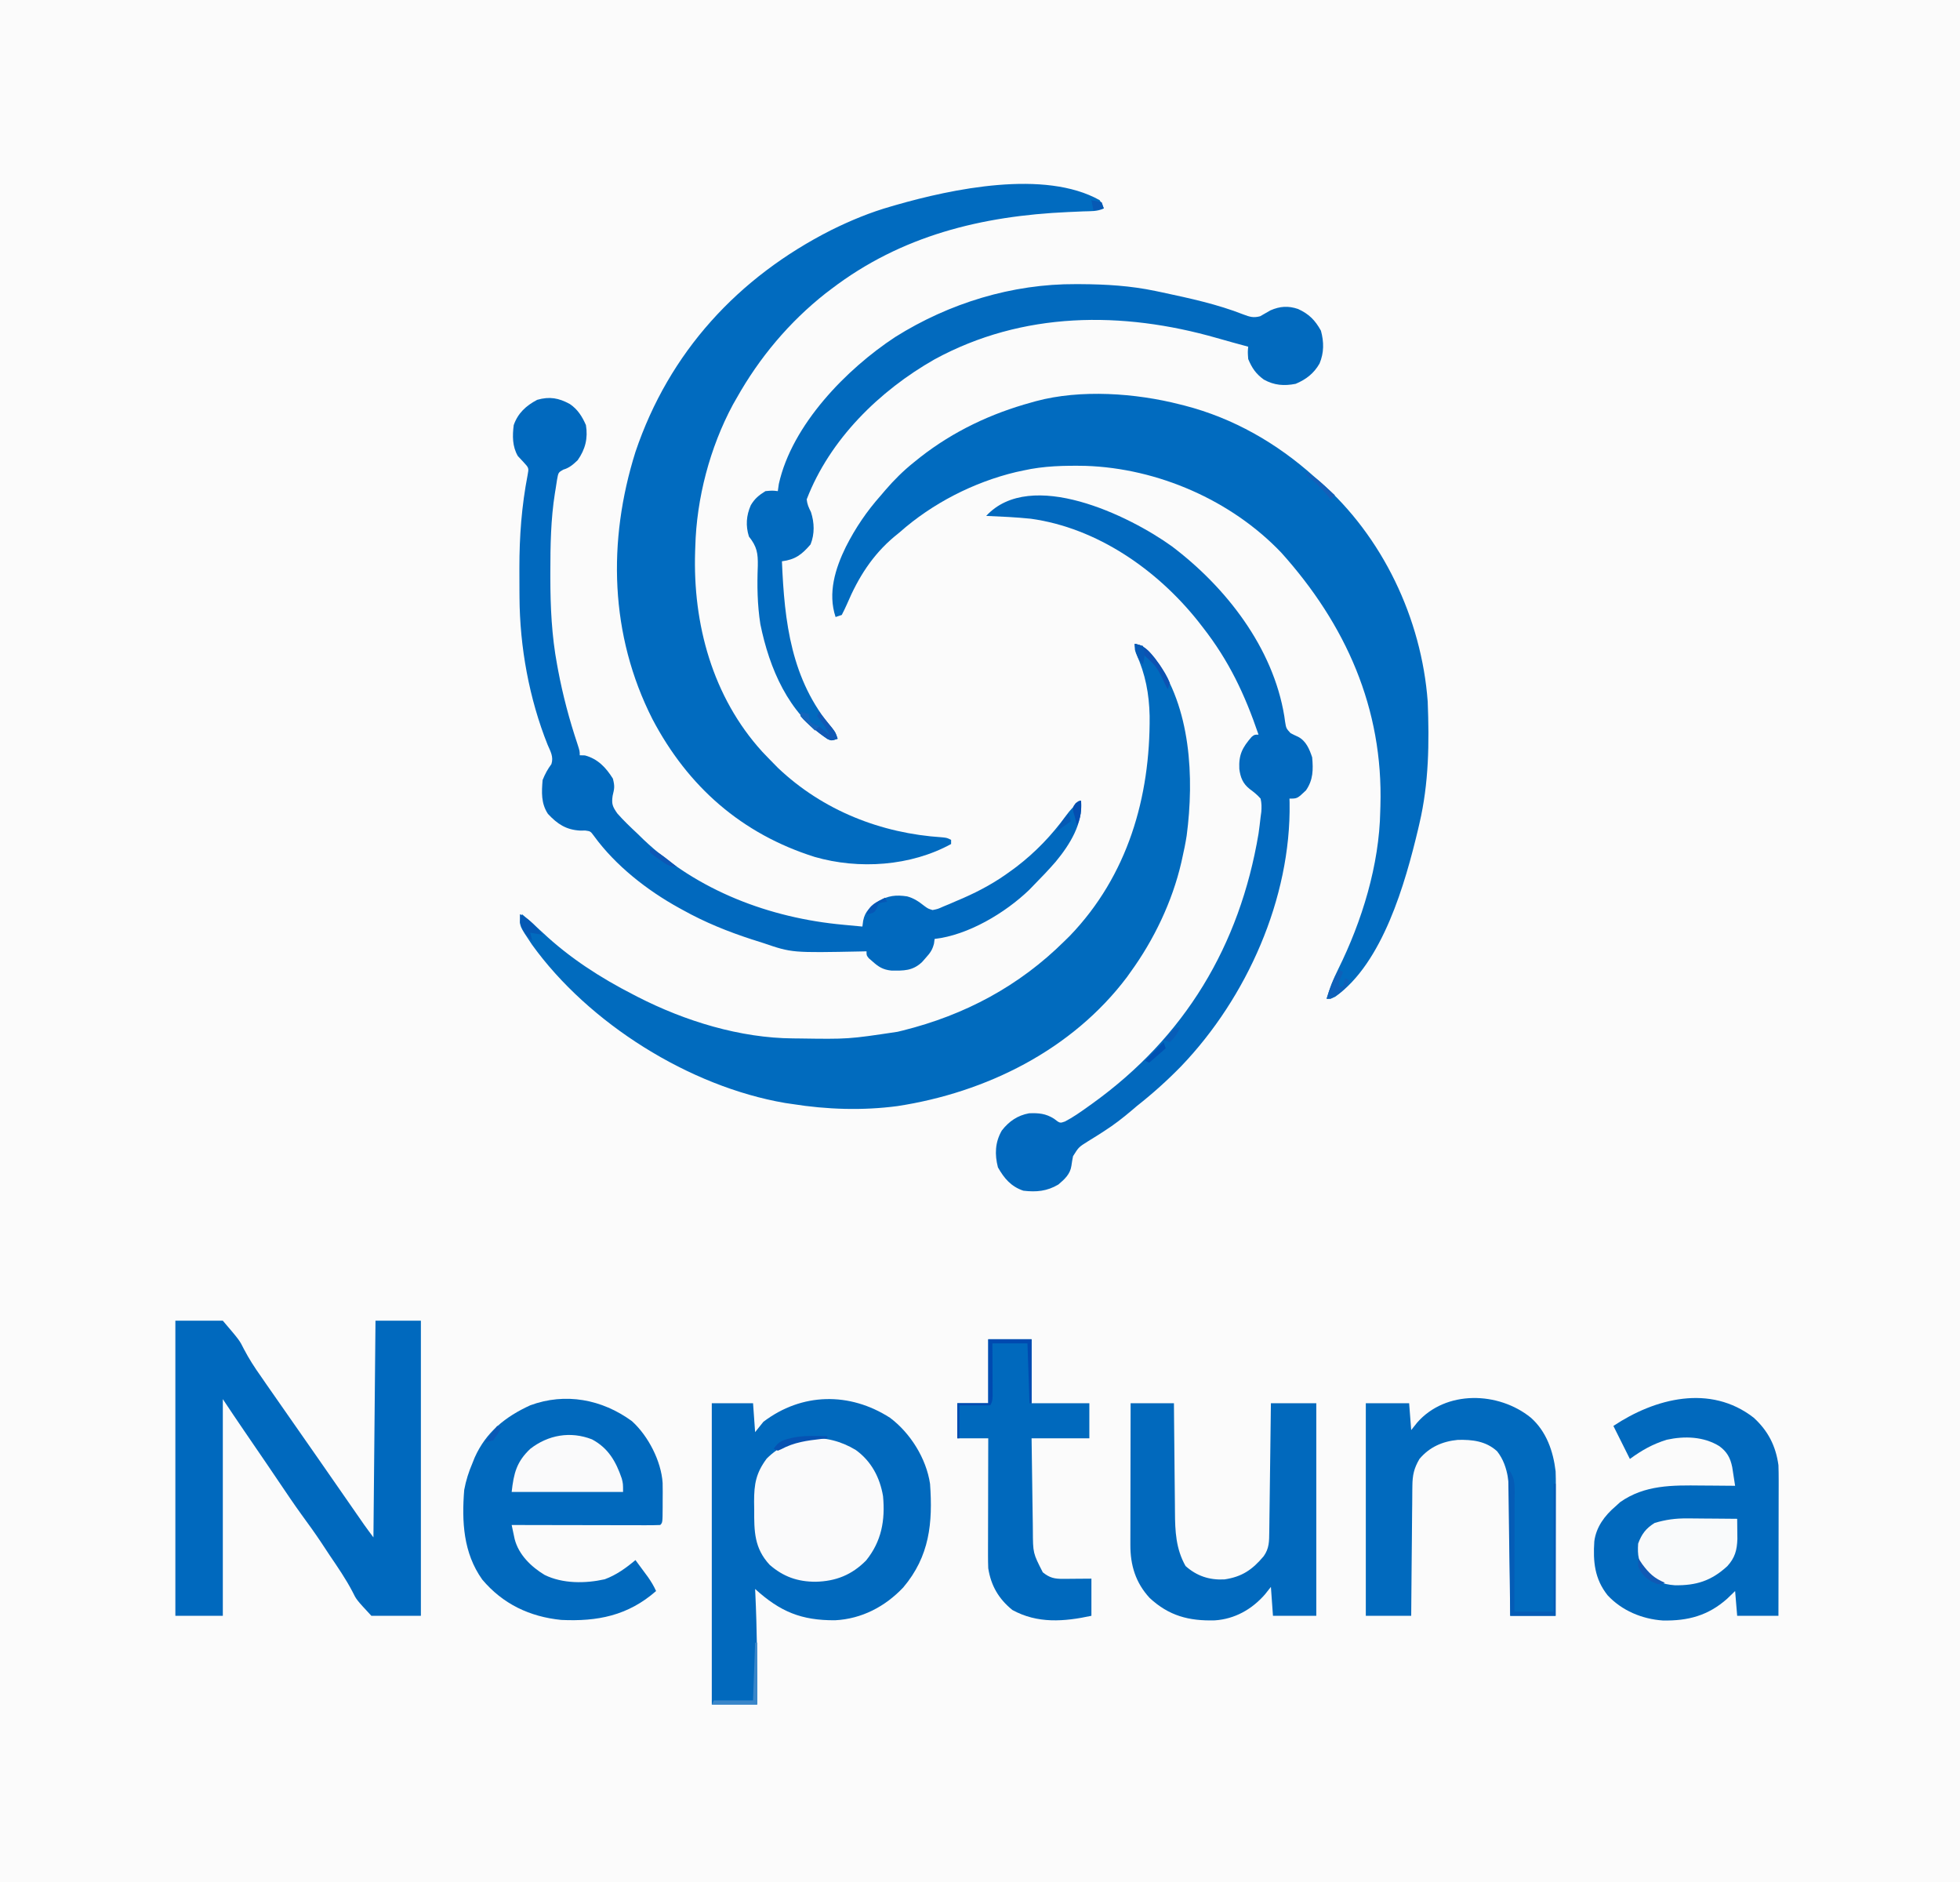
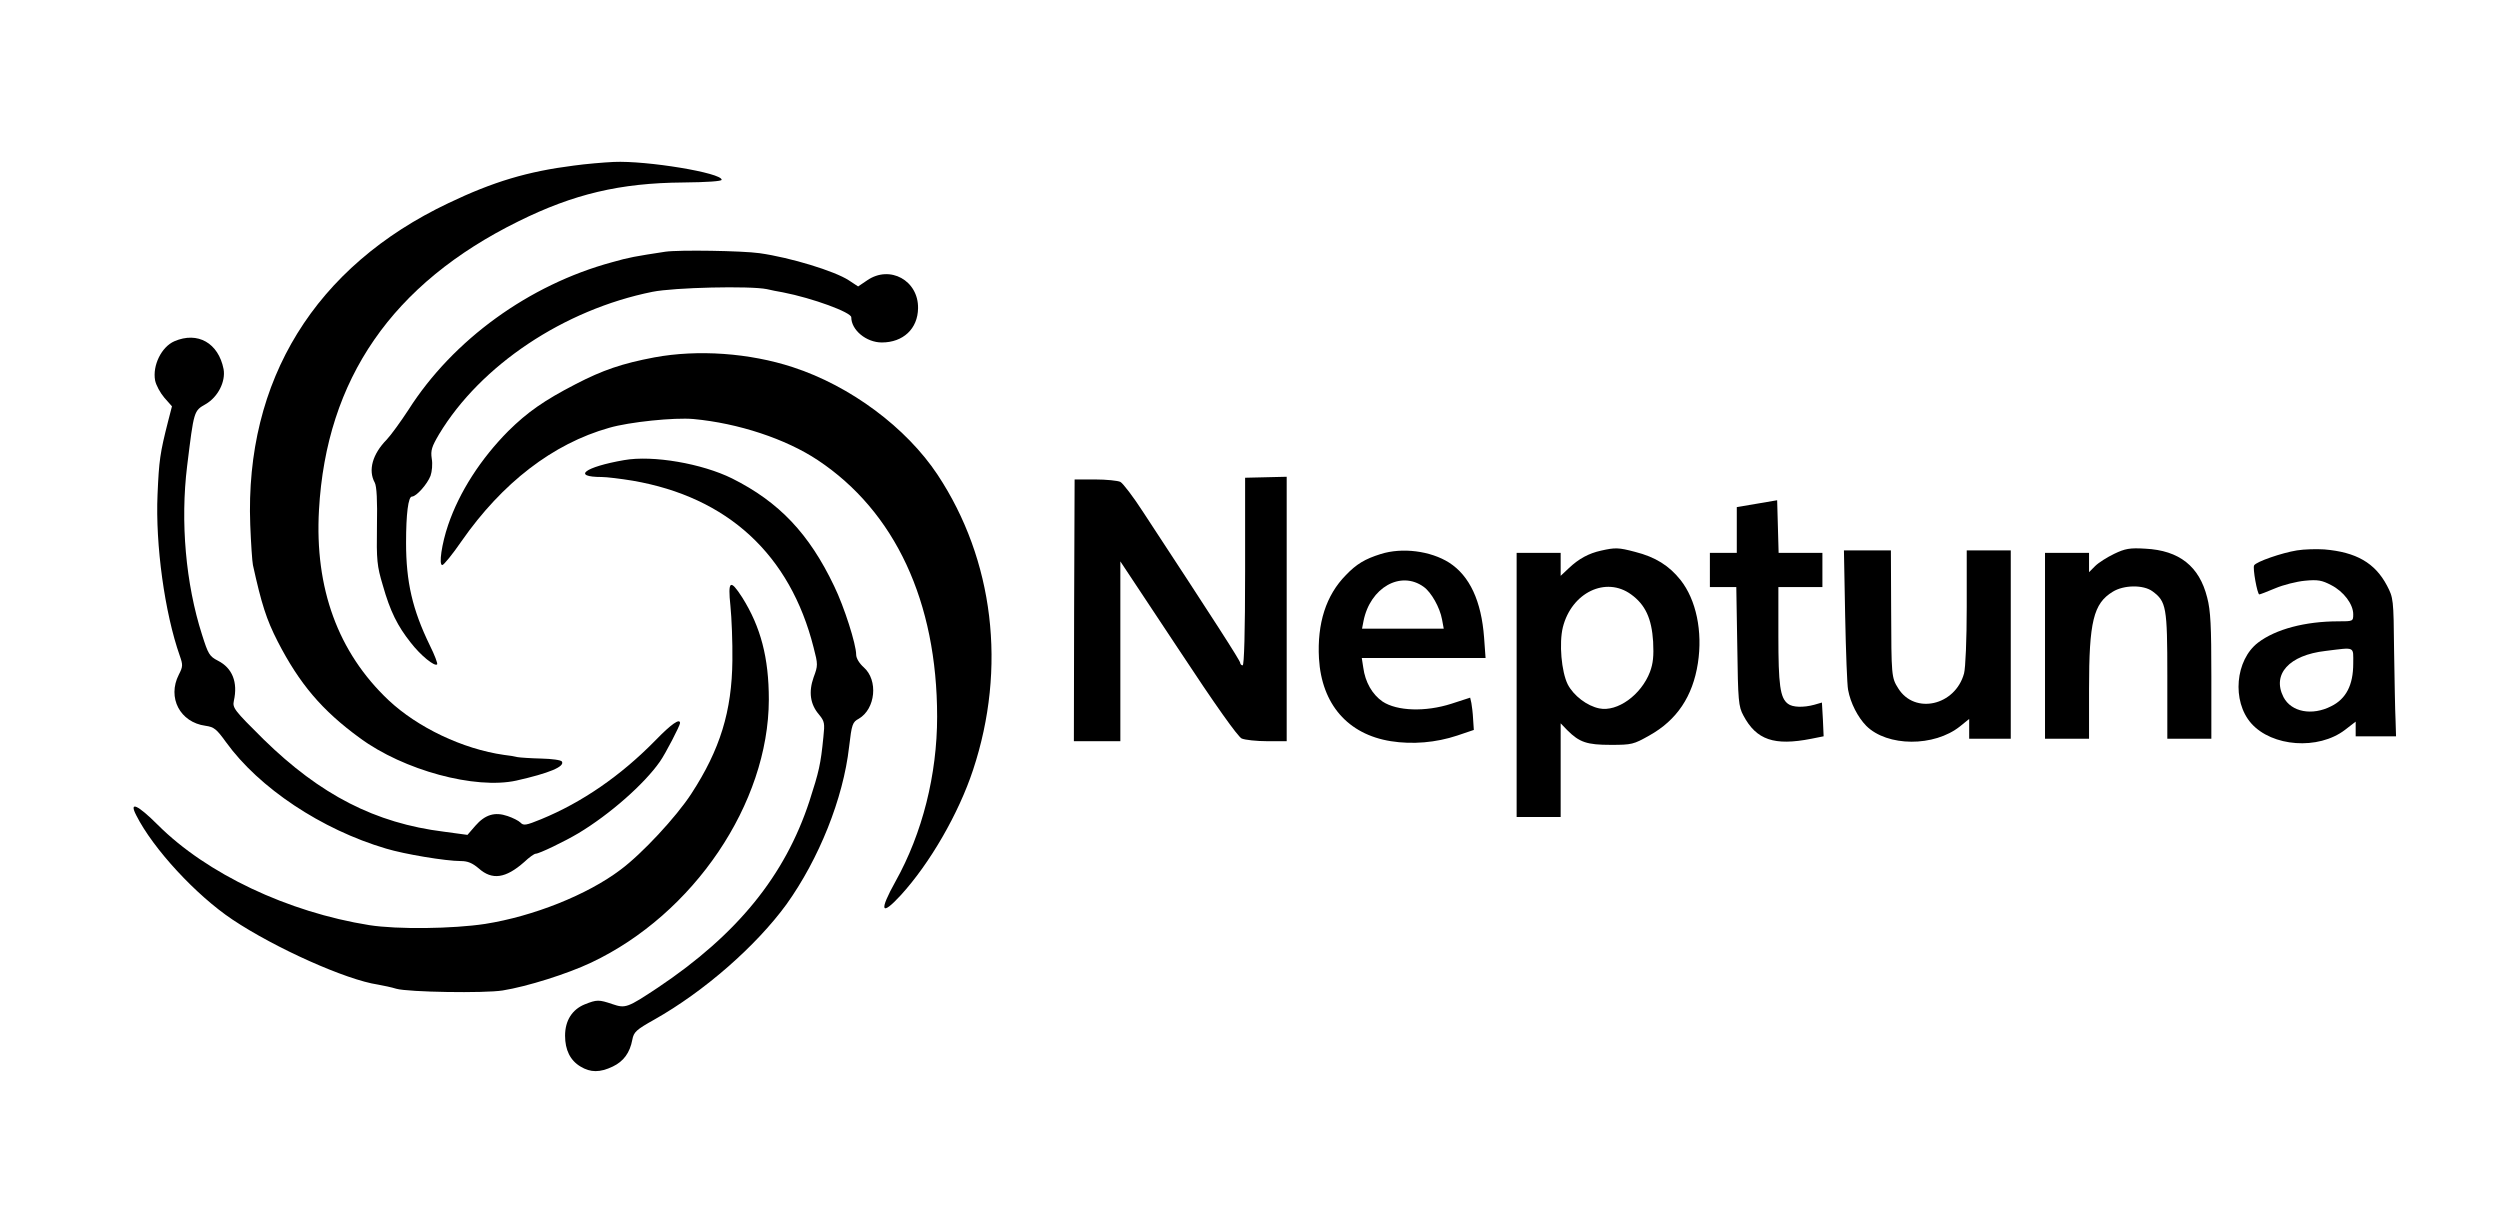
- <svg xmlns="http://www.w3.org/2000/svg" version="1.1" width="950" height="912">
-   <path d="M0 0 C313.5 0 627 0 950 0 C950 300.96 950 601.92 950 912 C636.5 912 323 912 0 912 C0 611.04 0 310.08 0 0 Z " fill="#FBFBFB" transform="translate(0,0)" />
-   <path d="M0 0 C1.242 2.098 1.242 2.098 2 4 C-1.102 5.551 -4.428 5.299 -7.84 5.43 C-9.467 5.501 -11.095 5.573 -12.723 5.646 C-13.575 5.682 -14.427 5.719 -15.305 5.757 C-57.246 7.63 -96.124 17.176 -130 43 C-130.932 43.706 -131.864 44.413 -132.824 45.141 C-150.501 59.076 -164.995 76.386 -176 96 C-176.58 97.013 -177.16 98.026 -177.758 99.07 C-188.915 119.834 -195.397 144.447 -196 168 C-196.039 169.089 -196.039 169.089 -196.078 170.2 C-197.239 205.366 -187.624 240.767 -163.562 267.25 C-161.734 269.195 -159.874 271.098 -158 273 C-157.317 273.696 -156.634 274.392 -155.93 275.109 C-134.179 295.751 -105.995 306.851 -76.398 308.754 C-74 309 -74 309 -72 310 C-72 310.66 -72 311.32 -72 312 C-91.584 322.748 -116.69 324.435 -138.121 318.258 C-173.457 307.107 -199.516 284.263 -216.746 251.516 C-237.443 210.772 -238.583 165.172 -225 122 C-208.69 73.64 -175.235 37.343 -130.094 14.484 C-120.637 9.816 -111.159 5.884 -101 3 C-100.294 2.794 -99.588 2.588 -98.861 2.376 C-71.647 -5.43 -26.721 -14.976 0 0 Z " fill="#016BBF" transform="translate(533,97)" />
-   <path d="M0 0 C0.708 0.177 1.416 0.353 2.145 0.535 C25.818 6.635 46.915 18.776 65 35 C65.895 35.773 66.789 36.547 67.711 37.344 C98.124 63.92 117.033 103.799 120 144 C120.788 163.944 120.57 183.476 116 203 C115.679 204.388 115.679 204.388 115.351 205.804 C109.128 231.901 98.264 270.59 75.188 287 C73 288 73 288 71 288 C72.466 282.961 74.269 278.36 76.616 273.66 C88.152 250.396 96.55 223.121 97 197 C97.024 196.227 97.049 195.454 97.074 194.657 C98.496 147.296 80.29 106.583 49.02 71.797 C24.797 46.387 -10.878 30.903 -45.848 29.754 C-56.022 29.571 -66.035 29.751 -76 32 C-77.149 32.245 -78.297 32.49 -79.48 32.742 C-100.049 37.641 -120.211 47.979 -136 62 C-137.259 63.027 -137.259 63.027 -138.543 64.074 C-149.173 72.99 -156.014 83.911 -161.401 96.578 C-162.197 98.418 -163.091 100.214 -164 102 C-165.485 102.495 -165.485 102.495 -167 103 C-170.86 91.42 -167.164 79.499 -162.025 69.01 C-157.346 59.795 -151.888 51.737 -145 44 C-144.319 43.199 -143.639 42.399 -142.938 41.574 C-138.636 36.576 -134.15 32.117 -129 28 C-127.465 26.766 -127.465 26.766 -125.898 25.508 C-109.776 12.938 -91.675 4.382 -72 -1 C-71.327 -1.191 -70.654 -1.381 -69.961 -1.578 C-48.254 -7.434 -21.486 -5.517 0 0 Z " fill="#016BBF" transform="translate(572,196)" />
-   <path d="M0 0 C4.813 0.736 6.866 3.575 9.91 7.152 C27.28 30.821 28.848 64.87 25.176 92.928 C24.592 96.654 23.846 100.326 23 104 C22.774 105.017 22.774 105.017 22.544 106.054 C18.202 124.853 9.306 143.418 -2 159 C-2.585 159.825 -3.17 160.65 -3.773 161.5 C-30.344 196.773 -71.983 217.405 -115 224 C-131.852 226.235 -149.24 225.674 -166 223 C-167.165 222.829 -168.331 222.657 -169.531 222.48 C-215.731 214.559 -264.615 184.012 -292.148 145.766 C-298.296 136.584 -298.296 136.584 -297.586 132.781 C-297.393 132.193 -297.199 131.606 -297 131 C-295.874 131.978 -294.749 132.958 -293.625 133.938 C-292.882 134.583 -292.14 135.229 -291.375 135.895 C-289.854 137.243 -288.351 138.614 -286.875 140.012 C-273.829 152.265 -258.887 161.872 -243 170 C-242.306 170.359 -241.612 170.719 -240.896 171.089 C-218.054 182.79 -191.288 191.052 -165.488 191.203 C-164.686 191.21 -163.885 191.217 -163.058 191.225 C-138.853 191.584 -138.853 191.584 -115 188 C-114.154 187.796 -113.308 187.592 -112.437 187.382 C-82.329 179.875 -56.069 165.878 -34 144 C-33.138 143.151 -32.275 142.301 -31.387 141.426 C-3.453 112.334 7.558 74.392 7.219 34.91 C6.99 24.293 5.185 14.676 0.77 4.953 C0 3 0 3 0 0 Z " fill="#016BBE" transform="translate(550,312)" />
-   <path d="M0 0 C9.852 7.392 17.567 19.676 19.402 32.012 C20.761 51.014 19.188 67.098 6.426 82.211 C-2.387 91.527 -13.731 97.459 -26.621 98.129 C-42.989 98.22 -53.22 94.003 -65.387 82.961 C-65.341 83.907 -65.341 83.907 -65.295 84.872 C-64.453 102.917 -64.274 120.902 -64.387 138.961 C-71.647 138.961 -78.907 138.961 -86.387 138.961 C-86.387 90.781 -86.387 42.601 -86.387 -7.039 C-79.787 -7.039 -73.187 -7.039 -66.387 -7.039 C-65.892 -0.109 -65.892 -0.109 -65.387 6.961 C-64.067 5.311 -62.747 3.661 -61.387 1.961 C-42.789 -12.189 -19.623 -12.587 0 0 Z " fill="#0169BD" transform="translate(431.3867,687.0391)" />
-   <path d="M0 0 C7.59 0 15.18 0 23 0 C31.107 9.504 31.107 9.504 33.238 13.785 C35.664 18.438 38.395 22.67 41.438 26.938 C42.34 28.246 43.241 29.556 44.141 30.867 C47.888 36.294 51.675 41.692 55.461 47.092 C59.946 53.49 64.415 59.898 68.875 66.312 C69.533 67.259 70.191 68.205 70.869 69.179 C74.402 74.261 77.934 79.345 81.465 84.43 C82.193 85.477 82.921 86.525 83.67 87.604 C85.068 89.616 86.465 91.628 87.861 93.64 C88.491 94.546 89.121 95.453 89.77 96.387 C90.599 97.581 90.599 97.581 91.445 98.8 C92.925 100.894 94.461 102.948 96 105 C96.33 70.35 96.66 35.7 97 0 C104.26 0 111.52 0 119 0 C119 47.19 119 94.38 119 143 C111.08 143 103.16 143 95 143 C87.752 135.194 87.752 135.194 85.859 131.336 C82.614 125.117 78.686 119.423 74.75 113.625 C73.452 111.66 72.155 109.693 70.859 107.727 C67.701 102.985 64.389 98.378 61.018 93.787 C57.504 88.934 54.165 83.964 50.812 79 C49.697 77.354 48.582 75.708 47.467 74.063 C46.354 72.421 45.241 70.779 44.129 69.137 C40.533 63.838 36.911 58.557 33.286 53.277 C29.813 48.212 26.407 43.111 23 38 C23 72.65 23 107.3 23 143 C15.41 143 7.82 143 0 143 C0 95.81 0 48.62 0 0 Z " fill="#0069BE" transform="translate(85,640)" />
-   <path d="M0 0 C3.795 2.555 5.993 6.088 7.793 10.207 C8.829 16.618 7.501 21.914 3.793 27.207 C1.487 29.397 -0.205 30.909 -3.258 31.816 C-5.589 33.176 -5.589 33.176 -6.219 36.699 C-6.462 38.157 -6.687 39.619 -6.895 41.082 C-7.011 41.783 -7.128 42.485 -7.248 43.207 C-9.262 55.904 -9.448 68.634 -9.457 81.457 C-9.458 82.343 -9.458 83.229 -9.459 84.142 C-9.442 98.354 -8.81 112.202 -6.207 126.207 C-6.03 127.168 -5.853 128.129 -5.671 129.119 C-3.37 141.241 -0.262 152.968 3.656 164.664 C4.793 168.207 4.793 168.207 4.793 170.207 C5.618 170.228 6.443 170.248 7.293 170.27 C13.525 171.939 17.501 176.132 20.855 181.52 C21.814 185.291 21.598 186.252 20.73 189.832 C20.167 193.817 20.656 195.009 23 198.387 C26.059 201.872 29.407 205.044 32.793 208.207 C33.715 209.109 34.636 210.012 35.586 210.941 C61.757 235.837 96.929 249.088 132.48 252.332 C133.837 252.462 133.837 252.462 135.221 252.594 C137.411 252.802 139.602 253.007 141.793 253.207 C141.915 252.271 142.038 251.335 142.164 250.371 C143.109 245.616 145.678 243.692 149.551 240.973 C154.278 238.179 158.062 237.782 163.465 238.586 C166.774 239.469 169.12 241.106 171.793 243.207 C173.604 244.529 173.604 244.529 175.793 245.207 C178.322 244.711 178.322 244.711 180.941 243.531 C182.44 242.914 182.44 242.914 183.968 242.285 C185.024 241.826 186.08 241.367 187.168 240.895 C188.248 240.433 189.329 239.972 190.442 239.497 C198.864 235.809 206.4 231.677 213.793 226.207 C214.688 225.551 215.582 224.895 216.504 224.219 C225.737 217.13 233.557 208.975 240.395 199.585 C242.595 196.594 244.677 194.249 247.793 192.207 C248.756 203.277 242.303 213.562 235.446 221.831 C232.036 225.762 228.45 229.506 224.793 233.207 C224.087 233.938 223.38 234.669 222.652 235.422 C210.997 246.641 193.011 257.371 176.793 259.207 C176.648 260.315 176.648 260.315 176.5 261.445 C175.699 264.574 174.63 266.015 172.48 268.395 C171.589 269.406 171.589 269.406 170.68 270.438 C166.102 274.731 161.779 274.627 155.711 274.531 C151.837 274.101 149.673 272.792 146.793 270.207 C146.174 269.671 145.555 269.135 144.918 268.582 C143.793 267.207 143.793 267.207 143.793 265.207 C142.882 265.228 141.972 265.249 141.033 265.271 C107.643 265.938 107.643 265.938 93.793 261.207 C91.94 260.618 90.087 260.029 88.234 259.441 C76.56 255.639 65.514 251.19 54.793 245.207 C54.16 244.861 53.526 244.514 52.874 244.157 C37.483 235.672 22.131 223.67 11.719 209.355 C9.999 207.023 9.999 207.023 7.496 206.676 C6.282 206.691 6.282 206.691 5.043 206.707 C-1.787 206.344 -6.056 203.523 -10.645 198.582 C-13.991 193.496 -13.697 188.099 -13.207 182.207 C-12.032 179.268 -10.804 177.02 -8.945 174.488 C-7.808 170.975 -9.376 168.374 -10.77 165.145 C-19.731 142.75 -24.281 117.701 -24.41 93.598 C-24.417 92.716 -24.424 91.834 -24.431 90.926 C-24.448 88.103 -24.454 85.28 -24.457 82.457 C-24.459 81.497 -24.461 80.537 -24.463 79.548 C-24.471 64.121 -23.386 49.514 -20.465 34.355 C-19.841 30.984 -19.841 30.984 -22.52 28.082 C-23.406 27.133 -24.293 26.185 -25.207 25.207 C-27.901 20.589 -27.865 15.405 -27.207 10.207 C-25.165 4.38 -21.198 0.781 -15.832 -2.043 C-9.819 -3.761 -5.358 -2.933 0 0 Z " fill="#0169BE" transform="translate(276.207,195.793)" />
-   <path d="M0 0 C26.174 19.757 49.097 49.055 54.531 82.375 C54.715 83.692 54.715 83.692 54.902 85.035 C55.432 88.251 55.432 88.251 57.559 90.566 C58.777 91.206 60.018 91.806 61.277 92.359 C65.1 94.382 66.719 98.362 68.027 102.285 C68.562 108.26 68.54 113.198 65.027 118.285 C60.817 122.285 60.817 122.285 57.027 122.285 C57.056 123.262 57.056 123.262 57.084 124.259 C57.832 170.659 36.353 218.728 4.602 251.898 C-2.207 258.885 -9.304 265.245 -16.973 271.285 C-17.783 271.975 -18.594 272.664 -19.43 273.375 C-23.754 277.048 -28.039 280.374 -32.82 283.426 C-33.678 283.981 -34.536 284.536 -35.42 285.108 C-37.131 286.206 -38.858 287.28 -40.6 288.329 C-45.126 291.157 -45.126 291.157 -47.878 295.559 C-48.194 297.118 -48.463 298.688 -48.676 300.265 C-49.269 304.304 -51.978 306.733 -54.973 309.285 C-60.488 312.573 -65.705 313.032 -71.973 312.285 C-77.925 310.264 -81.223 306.369 -84.285 300.973 C-85.895 294.681 -85.689 288.856 -82.418 283.148 C-78.952 278.68 -74.783 275.798 -69.188 274.777 C-64.525 274.585 -61.076 274.884 -57.098 277.41 C-54.241 279.623 -54.241 279.623 -51.785 278.75 C-47.898 276.726 -44.405 274.274 -40.848 271.723 C-40.091 271.183 -39.335 270.644 -38.556 270.088 C6.339 237.809 32.91 193.584 42.027 139.285 C42.411 136.62 42.73 133.962 43.027 131.285 C43.197 130.028 43.197 130.028 43.371 128.746 C43.545 126.429 43.556 124.555 43.027 122.285 C41.435 120.437 39.74 119.117 37.785 117.664 C34.422 115.026 33.259 112.06 32.715 107.895 C32.386 101.037 34.164 97.589 38.652 92.41 C40.027 91.285 40.027 91.285 42.027 91.285 C35.367 71.75 27.735 55.551 15.027 39.285 C14.24 38.272 13.452 37.259 12.641 36.215 C-7.251 11.29 -36.272 -8.892 -68.34 -13.344 C-75.533 -14.079 -82.75 -14.407 -89.973 -14.715 C-68.361 -38.045 -20.621 -14.861 0 0 Z " fill="#0269BE" transform="translate(567.9727,264.7148)" />
-   <path d="M0 0 C0.751 0.002 1.502 0.005 2.276 0.008 C14.599 0.07 26.473 0.773 38.562 3.312 C40.295 3.675 40.295 3.675 42.062 4.045 C55.32 6.88 68.599 9.736 81.249 14.71 C84.333 15.871 86.119 16.431 89.352 15.566 C91.03 14.614 92.704 13.653 94.375 12.688 C99.021 10.683 102.969 10.435 107.711 12.039 C113.019 14.466 115.965 17.437 118.812 22.562 C120.304 28.032 120.339 33.223 118.125 38.5 C115.393 43.266 111.599 46.201 106.562 48.312 C100.963 49.418 96.146 49.05 91.125 46.25 C87.269 43.447 85.41 40.699 83.562 36.312 C83.312 32.875 83.312 32.875 83.562 30.312 C82.685 30.075 82.685 30.075 81.789 29.832 C80.931 29.599 80.072 29.365 79.188 29.125 C78.185 28.853 77.182 28.581 76.148 28.301 C73.545 27.583 70.947 26.852 68.352 26.105 C22.437 12.966 -25.74 13.175 -68.5 36.473 C-95.238 51.687 -119.248 75.22 -130.438 104.312 C-130.164 106.794 -129.489 108.21 -128.375 110.438 C-126.69 115.604 -126.534 121.054 -128.562 126.125 C-132.794 131.061 -135.978 133.484 -142.438 134.312 C-141.232 163.742 -137.987 191.854 -118.074 215.219 C-116.438 217.312 -116.438 217.312 -115.438 220.312 C-118.438 221.312 -118.438 221.312 -120.383 220.449 C-139.313 207.863 -148.477 186.37 -152.895 164.789 C-154.377 155.296 -154.499 146.118 -154.135 136.527 C-154.026 130.432 -154.515 127.238 -158.438 122.312 C-160.087 117.065 -159.721 112.121 -157.516 107.109 C-155.582 103.887 -153.646 102.325 -150.438 100.312 C-147.062 100 -147.062 100 -144.438 100.312 C-144.273 99.157 -144.107 98.002 -143.938 96.812 C-137.56 68.138 -111.138 41.102 -87.451 25.576 C-61.344 9.195 -30.806 -0.163 0 0 Z " fill="#026ABE" transform="translate(521.4375,137.6875)" />
-   <path d="M0 0 C6.986 6.368 10.704 13.683 12 23 C12.085 25.46 12.118 27.921 12.114 30.382 C12.114 31.095 12.114 31.808 12.114 32.543 C12.113 34.88 12.106 37.217 12.098 39.555 C12.096 41.183 12.094 42.811 12.093 44.439 C12.09 48.71 12.08 52.981 12.069 57.252 C12.058 61.616 12.054 65.98 12.049 70.344 C12.038 78.896 12.021 87.448 12 96 C5.4 96 -1.2 96 -8 96 C-8.33 92.04 -8.66 88.08 -9 84 C-10.258 85.217 -11.516 86.434 -12.812 87.688 C-22.066 95.945 -31.906 98.513 -44.039 98.277 C-54.118 97.572 -63.869 93.517 -70.816 86.047 C-77.117 78.091 -77.892 69.769 -77.247 59.925 C-76.356 52.982 -72.211 47.429 -67 43 C-65.886 41.979 -65.886 41.979 -64.75 40.938 C-52.798 32.517 -39.418 32.72 -25.375 32.875 C-23.783 32.885 -22.19 32.894 -20.598 32.902 C-16.732 32.924 -12.866 32.959 -9 33 C-9.291 31.072 -9.591 29.145 -9.895 27.219 C-10.061 26.146 -10.227 25.072 -10.398 23.967 C-11.308 19.481 -12.928 16.524 -16.641 13.793 C-24.287 9.089 -33.508 8.802 -42.133 10.684 C-48.935 12.78 -54.274 15.801 -60 20 C-62.64 14.72 -65.28 9.44 -68 4 C-47.861 -9.426 -21.033 -16.367 0 0 Z " fill="#0169BD" transform="translate(850,687)" />
-   <path d="M0 0 C7.864 7.09 14.191 19.332 14.88 29.921 C14.943 32.85 14.935 35.77 14.898 38.699 C14.897 40.213 14.897 40.213 14.896 41.758 C14.852 49.184 14.852 49.184 13.711 50.324 C11.472 50.419 9.229 50.442 6.988 50.438 C6.286 50.438 5.583 50.438 4.86 50.438 C2.527 50.437 0.195 50.43 -2.137 50.422 C-3.75 50.42 -5.362 50.419 -6.975 50.418 C-11.228 50.414 -15.481 50.404 -19.734 50.393 C-24.071 50.383 -28.407 50.378 -32.744 50.373 C-41.259 50.362 -49.774 50.345 -58.289 50.324 C-57.987 51.769 -57.68 53.214 -57.37 54.657 C-57.2 55.462 -57.029 56.266 -56.853 57.095 C-54.927 64.706 -48.831 70.585 -42.32 74.512 C-33.595 78.815 -22.56 78.73 -13.188 76.629 C-7.544 74.55 -2.875 71.167 1.711 67.324 C3.006 69.071 4.297 70.822 5.586 72.574 C6.665 74.036 6.665 74.036 7.766 75.527 C9.321 77.763 10.593 79.853 11.711 82.324 C-1.911 94.261 -16.716 97.162 -34.289 96.324 C-49.566 94.779 -62.581 88.602 -72.535 76.777 C-81.738 63.905 -82.515 48.597 -81.289 33.324 C-80.437 28.723 -79.124 24.621 -77.289 20.324 C-76.763 19.009 -76.763 19.009 -76.227 17.668 C-70.721 5.28 -61.294 -2.169 -49.289 -7.676 C-32.307 -13.941 -14.52 -10.63 0 0 Z " fill="#0169BD" transform="translate(306.2891,688.6758)" />
-   <path d="M0 0 C7.533 6.677 10.84 16.22 12 26 C12.083 28.406 12.118 30.813 12.114 33.22 C12.114 33.904 12.114 34.588 12.114 35.292 C12.113 37.527 12.106 39.762 12.098 41.996 C12.096 43.556 12.094 45.115 12.093 46.674 C12.09 50.76 12.08 54.845 12.069 58.93 C12.058 63.106 12.054 67.283 12.049 71.459 C12.038 79.639 12.021 87.82 12 96 C4.74 96 -2.52 96 -10 96 C-10.009 94.028 -10.019 92.056 -10.028 90.024 C-10.064 83.47 -10.118 76.917 -10.184 70.363 C-10.223 66.394 -10.255 62.425 -10.271 58.455 C-10.286 54.617 -10.321 50.778 -10.368 46.94 C-10.383 45.484 -10.391 44.027 -10.392 42.571 C-10.402 33.506 -10.465 23.765 -16.341 16.296 C-21.733 11.32 -28.428 10.573 -35.449 10.754 C-42.861 11.469 -49.151 14.234 -54 20 C-56.664 24.534 -57.385 27.87 -57.432 33.107 C-57.443 33.791 -57.453 34.474 -57.463 35.179 C-57.493 37.419 -57.503 39.658 -57.512 41.898 C-57.529 43.459 -57.547 45.02 -57.566 46.581 C-57.614 50.674 -57.643 54.768 -57.67 58.861 C-57.699 63.044 -57.746 67.227 -57.791 71.41 C-57.877 79.607 -57.943 87.803 -58 96 C-65.26 96 -72.52 96 -80 96 C-80 62.01 -80 28.02 -80 -7 C-73.07 -7 -66.14 -7 -59 -7 C-58.67 -2.71 -58.34 1.58 -58 6 C-57.031 4.783 -56.061 3.566 -55.062 2.312 C-41.146 -13.476 -15.661 -12.71 0 0 Z " fill="#016ABE" transform="translate(742,687)" />
-   <path d="M0 0 C6.93 0 13.86 0 21 0 C21.015 1.947 21.029 3.894 21.044 5.9 C21.096 12.366 21.161 18.832 21.236 25.298 C21.28 29.214 21.32 33.131 21.346 37.047 C21.373 40.834 21.413 44.621 21.463 48.407 C21.48 49.845 21.491 51.282 21.498 52.72 C21.542 62.025 21.953 70.609 26.625 78.875 C32.061 83.738 38.195 85.743 45.457 85.371 C53.975 84.128 59.023 80.66 64.504 74.121 C67.226 70.262 67.147 66.924 67.205 62.325 C67.215 61.652 67.225 60.979 67.235 60.285 C67.267 58.061 67.292 55.837 67.316 53.613 C67.337 52.071 67.358 50.528 67.379 48.985 C67.435 44.926 67.484 40.867 67.532 36.808 C67.582 32.666 67.638 28.523 67.693 24.381 C67.801 16.254 67.902 8.127 68 0 C75.26 0 82.52 0 90 0 C90 33.99 90 67.98 90 103 C83.07 103 76.14 103 69 103 C68.67 98.38 68.34 93.76 68 89 C66.577 90.794 66.577 90.794 65.125 92.625 C58.756 99.896 50.512 104.562 40.809 105.215 C28.279 105.553 18.565 103.025 9.246 94.371 C2.414 86.991 -0.164 78.431 -0.114 68.569 C-0.114 67.827 -0.114 67.086 -0.114 66.321 C-0.113 63.876 -0.105 61.43 -0.098 58.984 C-0.096 57.286 -0.094 55.588 -0.093 53.89 C-0.09 49.425 -0.08 44.96 -0.069 40.495 C-0.058 35.937 -0.054 31.378 -0.049 26.82 C-0.038 17.88 -0.021 8.94 0 0 Z " fill="#0169BD" transform="translate(548,680)" />
-   <path d="M0 0 C6.93 0 13.86 0 21 0 C21 10.23 21 20.46 21 31 C30.24 31 39.48 31 49 31 C49 36.61 49 42.22 49 48 C39.76 48 30.52 48 21 48 C21.097 55.544 21.2 63.088 21.317 70.632 C21.356 73.196 21.39 75.761 21.422 78.325 C21.468 82.019 21.526 85.713 21.586 89.406 C21.597 90.546 21.609 91.686 21.621 92.86 C21.679 103.625 21.679 103.625 26.438 112.938 C29.75 115.604 32.106 116.127 36.23 116.098 C37.316 116.094 37.316 116.094 38.423 116.09 C39.335 116.081 40.247 116.072 41.188 116.062 C44.096 116.042 47.004 116.021 50 116 C50 121.94 50 127.88 50 134 C36.753 136.864 23.896 137.868 11.688 131.188 C5.04 125.776 1.352 119.451 0 111 C-0.085 108.884 -0.118 106.766 -0.114 104.649 C-0.113 103.388 -0.113 102.127 -0.113 100.828 C-0.108 99.462 -0.103 98.096 -0.098 96.73 C-0.096 95.325 -0.094 93.92 -0.093 92.514 C-0.09 88.827 -0.08 85.14 -0.069 81.452 C-0.058 77.685 -0.054 73.918 -0.049 70.15 C-0.038 62.767 -0.021 55.383 0 48 C-4.95 48 -9.9 48 -15 48 C-15 42.39 -15 36.78 -15 31 C-10.05 31 -5.1 31 0 31 C0 20.77 0 10.54 0 0 Z " fill="#0069BD" transform="translate(479,649)" />
-   <path d="M0 0 C7.541 5.41 11.719 13.315 13.25 22.375 C14.352 34.072 12.541 44.317 5.02 53.59 C-1.896 60.567 -9.607 63.644 -19.375 63.875 C-28.09 63.892 -35.044 61.473 -41.715 55.664 C-49.157 47.621 -49.246 39.481 -49.188 28.938 C-49.207 27.653 -49.227 26.368 -49.248 25.045 C-49.244 16.417 -48.317 11.2 -43.145 4.203 C-31.161 -7.751 -14.261 -8.599 0 0 Z " fill="#FAFAFB" transform="translate(414.75,702.625)" />
-   <path d="M0 0 C0.699 0.003 1.398 0.006 2.118 0.009 C4.318 0.02 6.518 0.045 8.719 0.07 C10.224 0.08 11.729 0.089 13.234 0.098 C16.896 0.12 20.557 0.154 24.219 0.195 C24.246 2.271 24.265 4.346 24.281 6.422 C24.293 7.578 24.304 8.733 24.316 9.924 C24.154 15.352 23.139 19.097 19.449 23.129 C11.696 30.26 4.392 32.556 -6 32.402 C-12.102 31.948 -16.121 30.288 -20.219 25.695 C-23.703 21.367 -24.155 17.714 -23.781 12.195 C-22.041 7.524 -20.018 4.832 -15.781 2.195 C-10.361 0.583 -5.693 -0.046 0 0 Z " fill="#F9FAFB" transform="translate(817.7812,735.8047)" />
-   <path d="M0 0 C7.899 4.214 11.617 10.734 14.434 18.984 C15.062 21.5 15.062 21.5 15.062 25.5 C-2.757 25.5 -20.578 25.5 -38.938 25.5 C-37.93 16.429 -36.56 10.878 -29.938 4.605 C-21.262 -2.147 -10.503 -4.086 0 0 Z " fill="#FAFAFB" transform="translate(286.9375,697.5)" />
-   <path d="M0 0 C3.895 3.895 3.064 10.079 3.114 15.302 C3.113 17.805 3.108 20.307 3.098 22.809 C3.096 24.144 3.094 25.479 3.093 26.814 C3.09 30.308 3.08 33.801 3.069 37.294 C3.058 40.867 3.054 44.441 3.049 48.014 C3.038 55.009 3.021 62.005 3 69 C9.27 69 15.54 69 22 69 C22 48.54 22 28.08 22 7 C22.33 7 22.66 7 23 7 C23 28.12 23 49.24 23 71 C15.74 71 8.48 71 1 71 C0.67 47.57 0.34 24.14 0 0 Z " fill="#055CB6" transform="translate(731,712)" />
-   <path d="M0 0 C6.93 0 13.86 0 21 0 C21 10.23 21 20.46 21 31 C20.67 31 20.34 31 20 31 C19.67 21.43 19.34 11.86 19 2 C13.39 2 7.78 2 2 2 C2.012 3.998 2.023 5.996 2.035 8.055 C2.042 9.987 2.049 11.92 2.055 13.853 C2.062 15.859 2.075 17.865 2.088 19.871 C2.093 21.756 2.093 21.756 2.098 23.68 C2.106 25.424 2.106 25.424 2.114 27.203 C2 30 2 30 1 32 C-3.95 32 -8.9 32 -14 32 C-14 37.28 -14 42.56 -14 48 C-14.33 48 -14.66 48 -15 48 C-15 42.39 -15 36.78 -15 31 C-10.05 31 -5.1 31 0 31 C0 20.77 0 10.54 0 0 Z " fill="#004AB0" transform="translate(479,649)" />
-   <path d="M0 0 C0.33 0 0.66 0 1 0 C1 9.9 1 19.8 1 30 C-6.26 30 -13.52 30 -21 30 C-20.67 29.34 -20.34 28.68 -20 28 C-13.73 28 -7.46 28 -1 28 C-0.67 18.76 -0.34 9.52 0 0 Z " fill="#3986C9" transform="translate(366,796)" />
-   <path d="M0 0 C1.32 0.33 2.64 0.66 4 1 C4.082 1.619 4.165 2.237 4.25 2.875 C4.786 5.13 4.786 5.13 6.75 6 C7.864 6.495 7.864 6.495 9 7 C10.689 8.305 12.36 9.634 14 11 C12.473 7.564 10.401 4.881 8 2 C8.33 1.34 8.66 0.68 9 0 C10.318 1.6 11.629 3.205 12.938 4.812 C13.668 5.706 14.399 6.599 15.152 7.52 C17 10 17 10 18 13 C15 14 15 14 12.949 12.996 C8.141 9.682 3.882 6.38 0 2 C0 1.34 0 0.68 0 0 Z " fill="#1159B5" transform="translate(388,345)" />
-   <path d="M0 0 C5.736 0.818 8.648 5.667 12 10 C13.924 12.881 15.802 15.739 17 19 C16.67 19.99 16.34 20.98 16 22 C15.613 21.264 15.227 20.528 14.828 19.77 C10.783 11.165 10.783 11.165 4 5 C4 6.65 4 8.3 4 10 C1.166 6.797 0.479 4.219 0 0 Z " fill="#0D52B2" transform="translate(550,312)" />
-   <path d="M0 0 C0.66 0.33 1.32 0.66 2 1 C1.67 1.784 1.34 2.567 1 3.375 C-0.119 5.843 -0.119 5.843 0 8 C0.66 8 1.32 8 2 8 C2.33 6.68 2.66 5.36 3 4 C3.66 4.33 4.32 4.66 5 5 C3.517 9.449 -0.083 11.746 -4 14 C-4.66 14 -5.32 14 -6 14 C-4.459 8.985 -2.971 4.385 0 0 Z " fill="#0E60B9" transform="translate(649,470)" />
-   <path d="M0 0 C4.827 2.413 7.7 5.861 11 10 C8.03 9.505 8.03 9.505 5 9 C5.33 10.32 5.66 11.64 6 13 C2.922 10.23 1.195 7.984 0 4 C0 2.68 0 1.36 0 0 Z " fill="#0559B4" transform="translate(252,443)" />
-   <path d="M0 0 C0 0.33 0 0.66 0 1 C-0.978 1.098 -1.957 1.196 -2.965 1.297 C-9.926 2.091 -16.106 2.92 -22.363 6.293 C-22.903 6.526 -23.444 6.76 -24 7 C-24.66 6.67 -25.32 6.34 -26 6 C-23.282 1.923 -20.851 1.736 -16.242 0.562 C-10.831 -0.376 -5.471 -0.235 0 0 Z " fill="#0652B2" transform="translate(401,696)" />
-   <path d="M0 0 C1.32 0.33 2.64 0.66 4 1 C5.108 4.325 4.845 6.622 4 10 C1.166 6.797 0.479 4.219 0 0 Z " fill="#0659B5" transform="translate(550,312)" />
-   <path d="M0 0 C0.99 1.485 0.99 1.485 2 3 C5.327 7.436 7.764 9.808 13 12 C10 13 10 13 6.5 11.375 C3.277 9.399 1.507 7.546 0 4 C0 2.68 0 1.36 0 0 Z " fill="#1159B4" transform="translate(794,755)" />
-   <path d="M0 0 C3.71 1.578 6.299 3.907 9.25 6.625 C10.142 7.442 11.034 8.26 11.953 9.102 C12.966 10.041 12.966 10.041 14 11 C13.34 11.66 12.68 12.32 12 13 C11.636 12.553 11.273 12.105 10.898 11.645 C7.541 7.607 4.076 4.3 0 1 C0 0.67 0 0.34 0 0 Z " fill="#145FB8" transform="translate(633,229)" />
-   <path d="M0 0 C3.283 1.491 5.931 3.386 8.75 5.625 C9.949 6.572 9.949 6.572 11.172 7.539 C11.775 8.021 12.378 8.503 13 9 C9.198 9 7.888 7.8 4.812 5.625 C3.911 4.999 3.01 4.372 2.082 3.727 C1.395 3.157 0.708 2.587 0 2 C0 1.34 0 0.68 0 0 Z " fill="#0D57B5" transform="translate(315,411)" />
-   <path d="M0 0 C0.178 4.548 -0.002 7.879 -2 12 C-2.345 10.67 -2.675 9.335 -3 8 C-3.248 7.154 -3.495 6.309 -3.75 5.438 C-4 3 -4 3 -2.625 1.188 C-1 0 -1 0 0 0 Z " fill="#044EB0" transform="translate(524,388)" />
-   <path d="M0 0 C1.32 0.33 2.64 0.66 4 1 C4.082 1.619 4.165 2.237 4.25 2.875 C4.813 5.184 4.813 5.184 7.062 6.25 C7.702 6.497 8.341 6.745 9 7 C8.34 7.66 7.68 8.32 7 9 C5.827 7.881 4.662 6.755 3.5 5.625 C2.85 4.999 2.201 4.372 1.531 3.727 C0 2 0 2 0 0 Z " fill="#1465BB" transform="translate(388,345)" />
-   <path d="M0 0 C0.33 0.99 0.66 1.98 1 3 C-1.64 5.31 -4.28 7.62 -7 10 C-7.66 9.67 -8.32 9.34 -9 9 C-6.03 6.03 -3.06 3.06 0 0 Z " fill="#0051B2" transform="translate(564,505)" />
-   <path d="M0 0 C0.33 0.66 0.66 1.32 1 2 C0.381 2.083 -0.237 2.165 -0.875 2.25 C-3.183 2.788 -3.183 2.788 -4 5 C-5 7 -5 7 -7.125 7.75 C-8.053 7.874 -8.053 7.874 -9 8 C-7.502 3.338 -4.115 2.134 0 0 Z " fill="#0657B6" transform="translate(429,435)" />
-   <path d="M0 0 C2.475 0.495 2.475 0.495 5 1 C5.33 1.99 5.66 2.98 6 4 C4.35 4.33 2.7 4.66 1 5 C0.67 3.35 0.34 1.7 0 0 Z " fill="#0759B4" transform="translate(529,97)" />
-   <path d="M0 0 C0.66 0.33 1.32 0.66 2 1 C0.25 3.938 0.25 3.938 -2 7 C-3.32 7.33 -4.64 7.66 -6 8 C-4.02 5.36 -2.04 2.72 0 0 Z " fill="#0A59B6" transform="translate(241,691)" />
-   <path d="M0 0 C-1.293 2.884 -2.659 4.872 -5 7 C-5.99 6.67 -6.98 6.34 -8 6 C-7.048 4.994 -6.088 3.995 -5.125 3 C-4.591 2.443 -4.058 1.886 -3.508 1.312 C-2 0 -2 0 0 0 Z " fill="#085DB8" transform="translate(572,498)" />
-   <path d="M0 0 C0.33 1.32 0.66 2.64 1 4 C-1.31 5.65 -3.62 7.3 -6 9 C-4.473 5.564 -2.401 2.881 0 0 Z " fill="#0559B5" transform="translate(518,394)" />
+ <svg xmlns="http://www.w3.org/2000/svg" version="1.0" width="1022pt" height="494pt" viewBox="0 0 1022 494" preserveAspectRatio="xMidYMid meet">
+   <g transform="translate(0,494) scale(0.1,-0.1)" fill="#000000" stroke="none">
+     <path d="M2345 4263 c-189 -24 -329 -66 -511 -153 -546 -259 -833 -724 -811 -1315 3 -77 8 -151 11 -165 35 -159 55 -222 101 -312 89 -173 181 -282 336 -395 179 -132 472 -211 640 -174 133 30 199 57 186 78 -4 6 -41 11 -84 12 -43 1 -87 4 -98 6 -11 3 -36 7 -55 9 -168 24 -353 112 -472 224 -206 195 -302 457 -284 777 30 536 300 926 815 1180 226 112 416 157 674 159 97 1 157 5 157 11 2 28 -305 79 -441 73 -41 -2 -114 -8 -164 -15z" />
+     <path d="M2720 3911 c-124 -19 -148 -23 -218 -43 -339 -92 -650 -317 -832 -603 -32 -49 -72 -104 -89 -122 -58 -59 -77 -125 -49 -176 8 -15 11 -73 9 -177 -2 -141 0 -163 24 -243 30 -106 60 -166 114 -234 41 -53 98 -99 108 -89 3 3 -10 38 -30 78 -71 146 -97 259 -97 419 0 119 9 189 24 189 18 0 63 51 76 85 6 17 9 48 5 70 -5 34 0 49 30 100 170 282 510 509 872 582 89 18 399 25 468 11 17 -4 46 -10 65 -13 123 -24 280 -82 280 -102 0 -52 61 -103 125 -103 87 0 147 56 148 140 2 113 -115 178 -208 114 l-37 -25 -38 25 c-58 38 -238 93 -365 111 -71 10 -329 14 -385 6z" />
+     <path d="M713 3545 c-53 -23 -90 -99 -79 -160 4 -20 21 -51 38 -71 l31 -35 -16 -62 c-33 -130 -37 -159 -43 -299 -9 -204 29 -483 91 -659 13 -37 13 -44 -4 -77 -48 -94 5 -195 109 -209 35 -5 45 -13 84 -67 135 -187 390 -357 654 -435 76 -23 244 -51 306 -51 28 0 47 -8 73 -30 55 -49 110 -41 186 26 20 19 41 34 47 34 14 0 118 50 175 84 128 77 269 201 333 293 22 31 82 147 82 157 0 21 -36 -4 -100 -70 -142 -145 -300 -254 -468 -323 -61 -25 -72 -27 -84 -14 -8 8 -32 20 -53 27 -52 18 -92 6 -132 -40 l-32 -37 -96 13 c-281 35 -505 150 -738 378 -120 119 -127 128 -121 157 17 76 -6 134 -65 164 -35 18 -40 27 -65 106 -67 209 -89 462 -61 690 28 227 27 225 76 253 50 29 82 92 73 143 -21 107 -106 155 -201 114z" />
+     <path d="M2675 3479 c-132 -25 -211 -52 -321 -109 -130 -67 -198 -115 -276 -192 -113 -114 -200 -249 -246 -384 -26 -76 -39 -164 -24 -164 6 0 42 44 79 98 166 238 373 398 603 463 82 24 267 43 345 36 183 -17 377 -81 508 -168 316 -210 488 -579 488 -1049 0 -236 -60 -476 -170 -673 -68 -122 -60 -145 21 -57 119 130 237 334 296 513 138 417 85 858 -145 1206 -128 193 -356 363 -592 440 -177 58 -388 73 -566 40z" />
+     <path d="M2551 3059 c-161 -28 -215 -69 -91 -69 20 0 77 -7 126 -15 389 -67 644 -302 740 -682 18 -69 18 -74 0 -122 -21 -60 -14 -110 22 -152 23 -28 24 -36 18 -92 -11 -112 -18 -141 -57 -262 -100 -305 -295 -545 -619 -762 -125 -83 -133 -86 -186 -68 -56 19 -64 19 -114 -1 -51 -21 -80 -66 -80 -128 0 -58 21 -101 63 -126 41 -25 80 -25 132 0 44 21 70 56 80 110 6 31 15 40 90 82 204 115 416 301 540 471 133 186 232 432 256 643 11 94 14 102 40 116 68 40 80 157 20 210 -18 16 -31 37 -31 52 0 42 -49 196 -90 280 -102 214 -225 344 -417 440 -123 61 -324 96 -442 75z" />
+     <path d="M5090 2604 c0 -249 -4 -384 -10 -384 -5 0 -10 5 -10 10 0 9 -107 175 -397 617 -40 62 -82 117 -93 123 -10 5 -57 10 -103 10 l-84 0 -2 -535 -1 -535 95 0 95 0 0 367 0 368 236 -356 c154 -234 244 -360 260 -368 14 -6 61 -11 104 -11 l80 0 0 541 0 540 -85 -2 -85 -2 0 -383z" />
+     <path d="M7183 2881 l-83 -14 0 -94 0 -93 -55 0 -55 0 0 -70 0 -70 54 0 54 0 4 -242 c3 -224 5 -246 25 -283 53 -100 126 -125 278 -95 l50 10 -3 69 -4 69 -31 -9 c-44 -12 -89 -11 -108 4 -32 24 -39 77 -39 278 l0 199 90 0 90 0 0 70 0 70 -90 0 -89 0 -3 108 -3 107 -82 -14z" />
+     <path d="M6545 2689 c-50 -11 -91 -33 -132 -72 l-33 -31 0 47 0 47 -90 0 -90 0 0 -540 0 -540 90 0 90 0 0 191 0 192 27 -28 c50 -50 81 -60 178 -60 86 0 93 2 157 38 113 63 178 160 199 296 20 130 -7 259 -71 340 -47 59 -103 94 -186 115 -68 18 -81 18 -139 5z m123 -179 c58 -42 84 -98 90 -193 3 -59 0 -89 -13 -124 -36 -94 -133 -164 -207 -149 -50 10 -105 52 -129 98 -26 52 -36 169 -20 234 36 142 176 209 279 134z" />
+     <path d="M8643 2676 c-29 -14 -64 -36 -78 -50 l-25 -25 0 39 0 40 -90 0 -90 0 0 -380 0 -380 90 0 90 0 0 203 c0 276 18 350 97 398 45 28 125 29 162 2 57 -42 61 -64 61 -345 l0 -258 90 0 90 0 0 255 c0 205 -3 269 -17 322 -32 128 -114 193 -253 200 -64 4 -83 0 -127 -21z" />
+     <path d="M9390 2690 c-62 -10 -166 -46 -175 -61 -7 -10 13 -119 21 -119 3 0 32 11 65 25 33 14 88 28 122 31 52 5 69 2 107 -18 51 -26 90 -78 90 -119 0 -29 -1 -29 -61 -29 -135 0 -256 -32 -328 -87 -93 -71 -108 -239 -28 -330 85 -96 274 -110 383 -27 l44 34 0 -30 0 -30 83 0 82 0 -2 67 c-2 38 -4 165 -6 283 -2 212 -3 216 -29 266 -49 93 -126 137 -256 148 -31 2 -82 1 -112 -4z m230 -463 c0 -87 -29 -144 -90 -174 -78 -40 -163 -24 -195 37 -48 94 23 172 172 189 123 15 113 20 113 -52z" />
+     <path d="M5644 2675 c-64 -20 -99 -41 -142 -86 -81 -82 -118 -197 -110 -341 11 -187 118 -310 294 -338 88 -14 184 -6 271 23 l68 23 -3 45 c-1 24 -5 54 -7 65 l-5 22 -77 -25 c-106 -34 -222 -30 -281 9 -42 29 -71 79 -79 139 l-6 39 253 0 253 0 -6 83 c-11 150 -59 253 -143 307 -76 48 -192 63 -280 35z m176 -134 c31 -22 66 -84 75 -133 l7 -38 -167 0 -167 0 6 31 c27 137 152 208 246 140z" />
+     <path d="M7543 2423 c3 -148 8 -284 12 -303 10 -55 40 -112 74 -147 86 -86 278 -87 384 -2 l37 30 0 -41 0 -40 85 0 85 0 0 385 0 385 -90 0 -90 0 0 -232 c0 -132 -5 -249 -11 -271 -36 -132 -202 -169 -269 -61 -28 44 -28 52 -29 322 l-1 242 -96 0 -96 0 5 -267z" />
+     <path d="M2986 2463 c5 -49 9 -149 8 -223 -2 -207 -50 -364 -168 -545 -61 -94 -202 -246 -290 -311 -135 -102 -356 -190 -553 -221 -132 -20 -358 -23 -473 -5 -333 53 -665 210 -865 410 -82 82 -119 99 -88 39 69 -137 245 -327 393 -426 175 -117 466 -247 595 -266 22 -4 56 -11 75 -17 48 -14 361 -19 435 -7 100 16 265 68 362 114 419 198 725 651 726 1075 0 171 -33 297 -109 418 -49 76 -59 69 -48 -35z" />
+   </g>
</svg>
